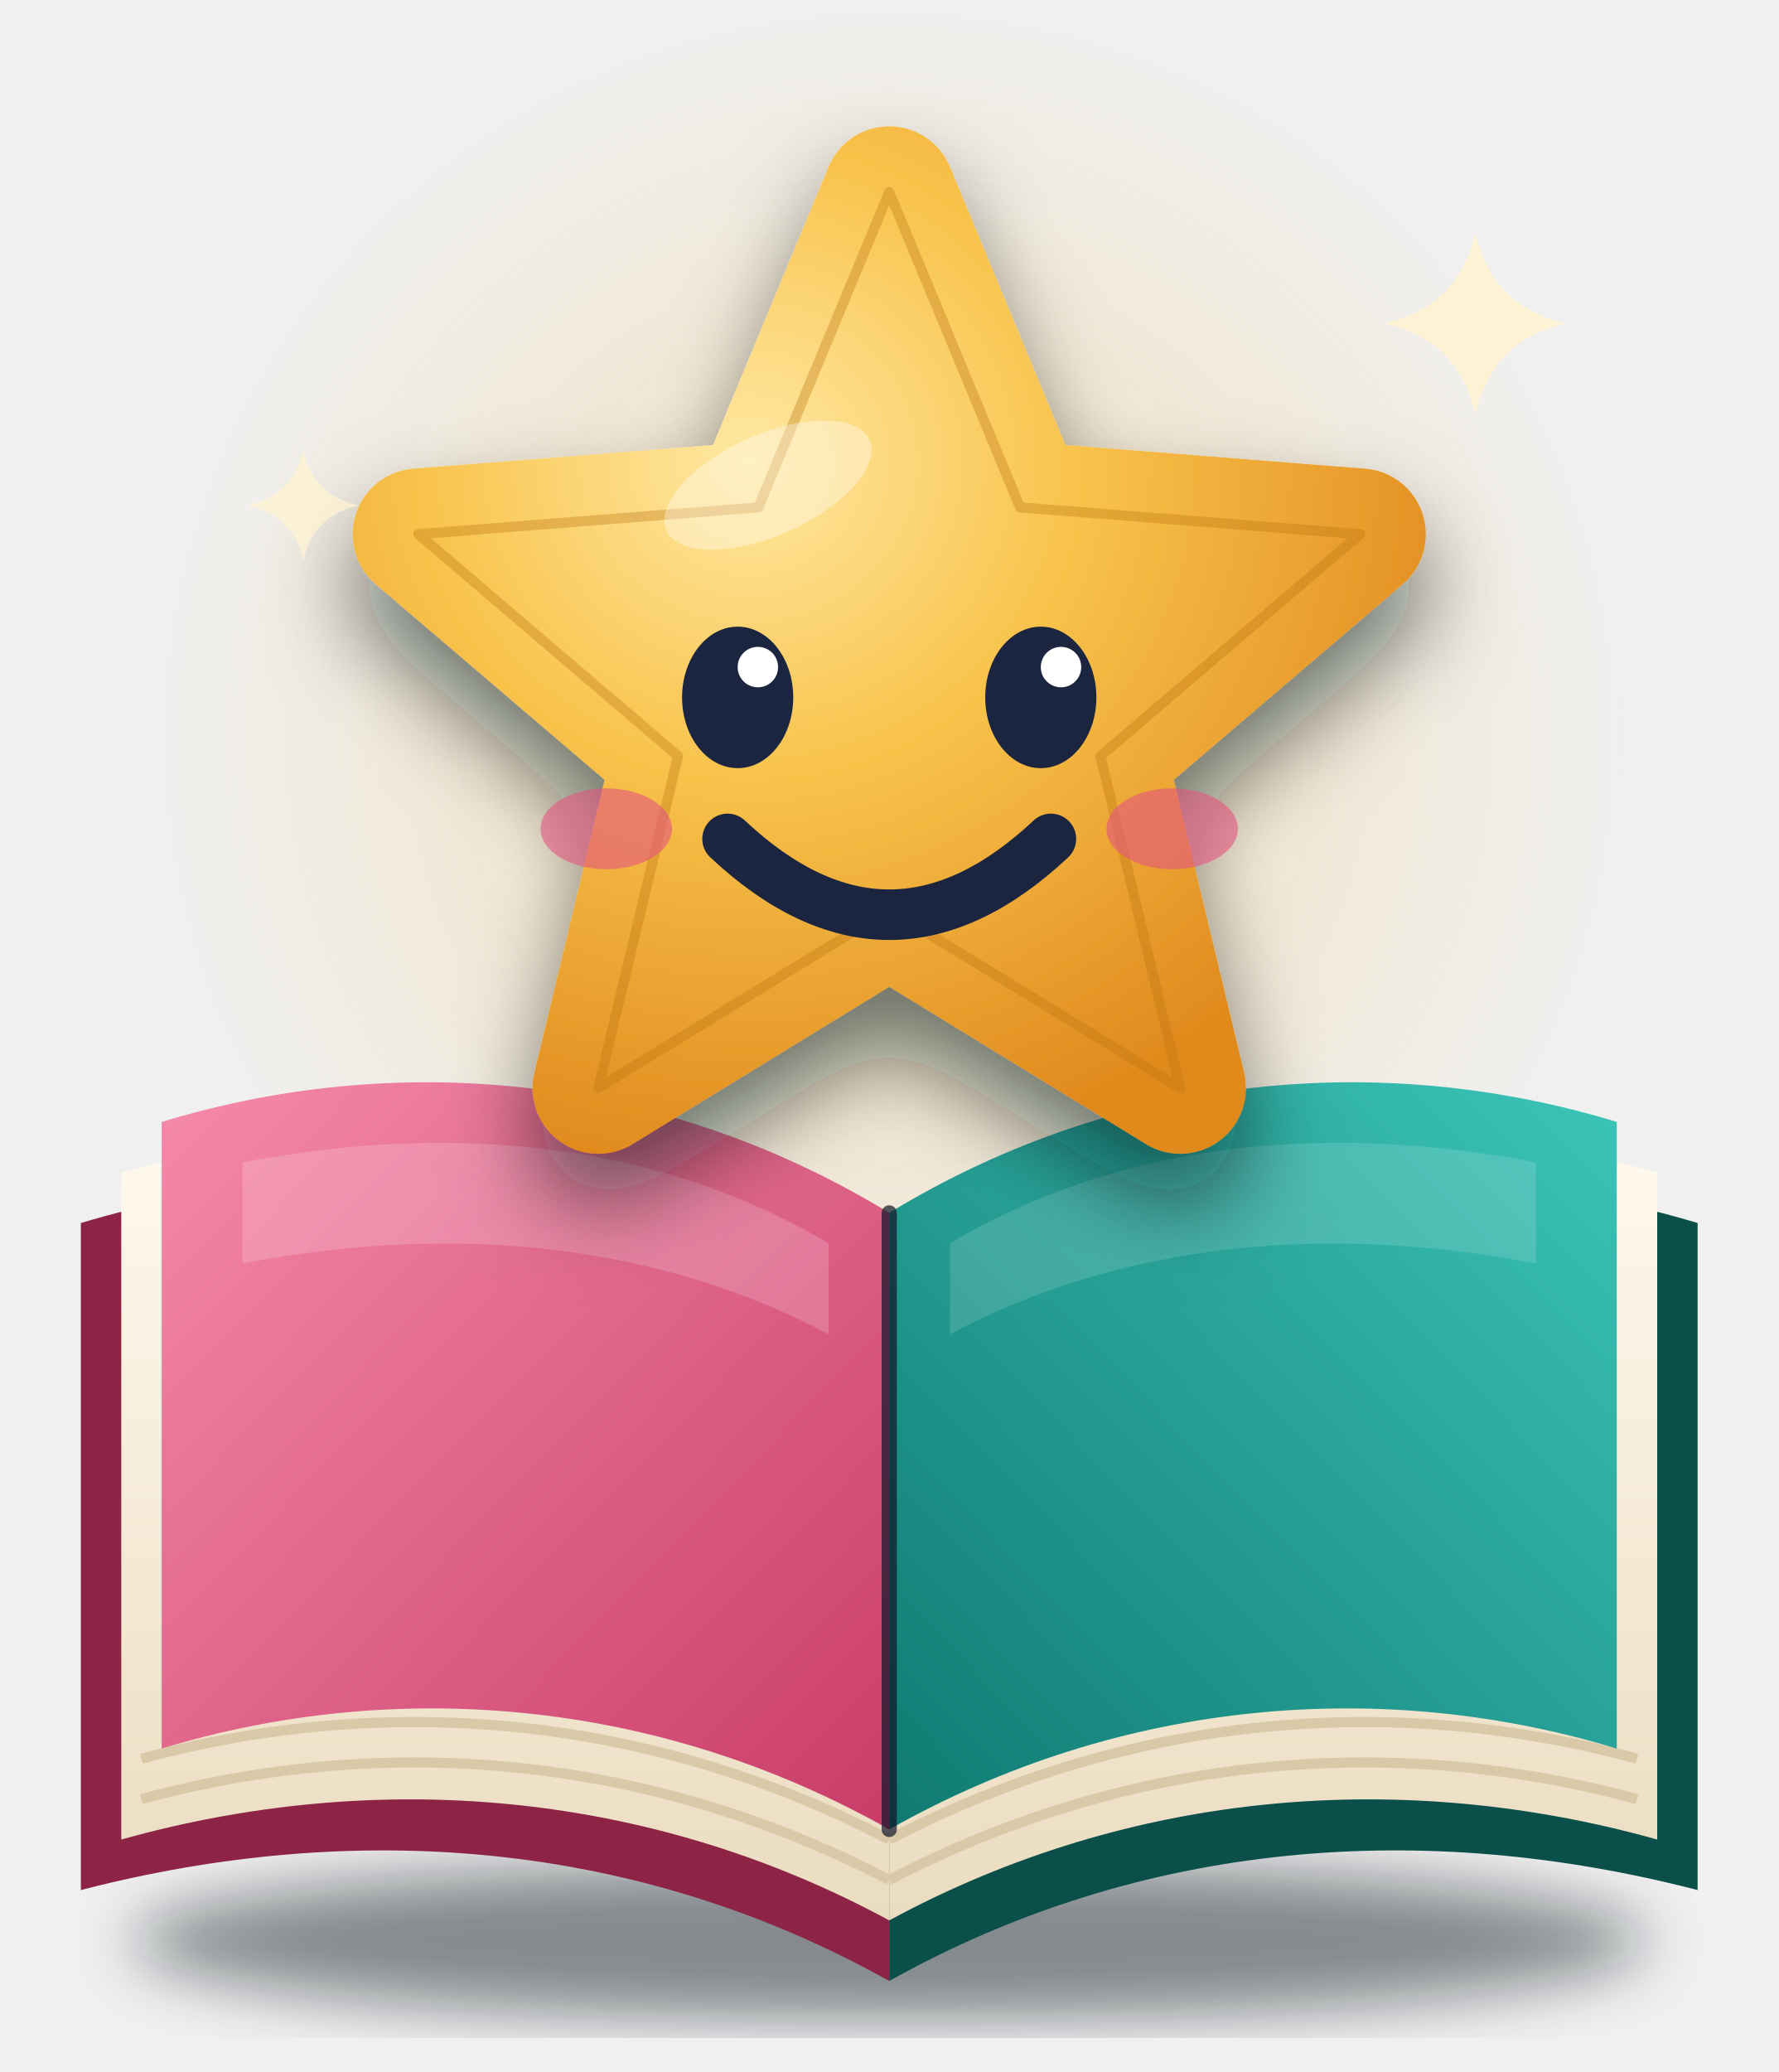
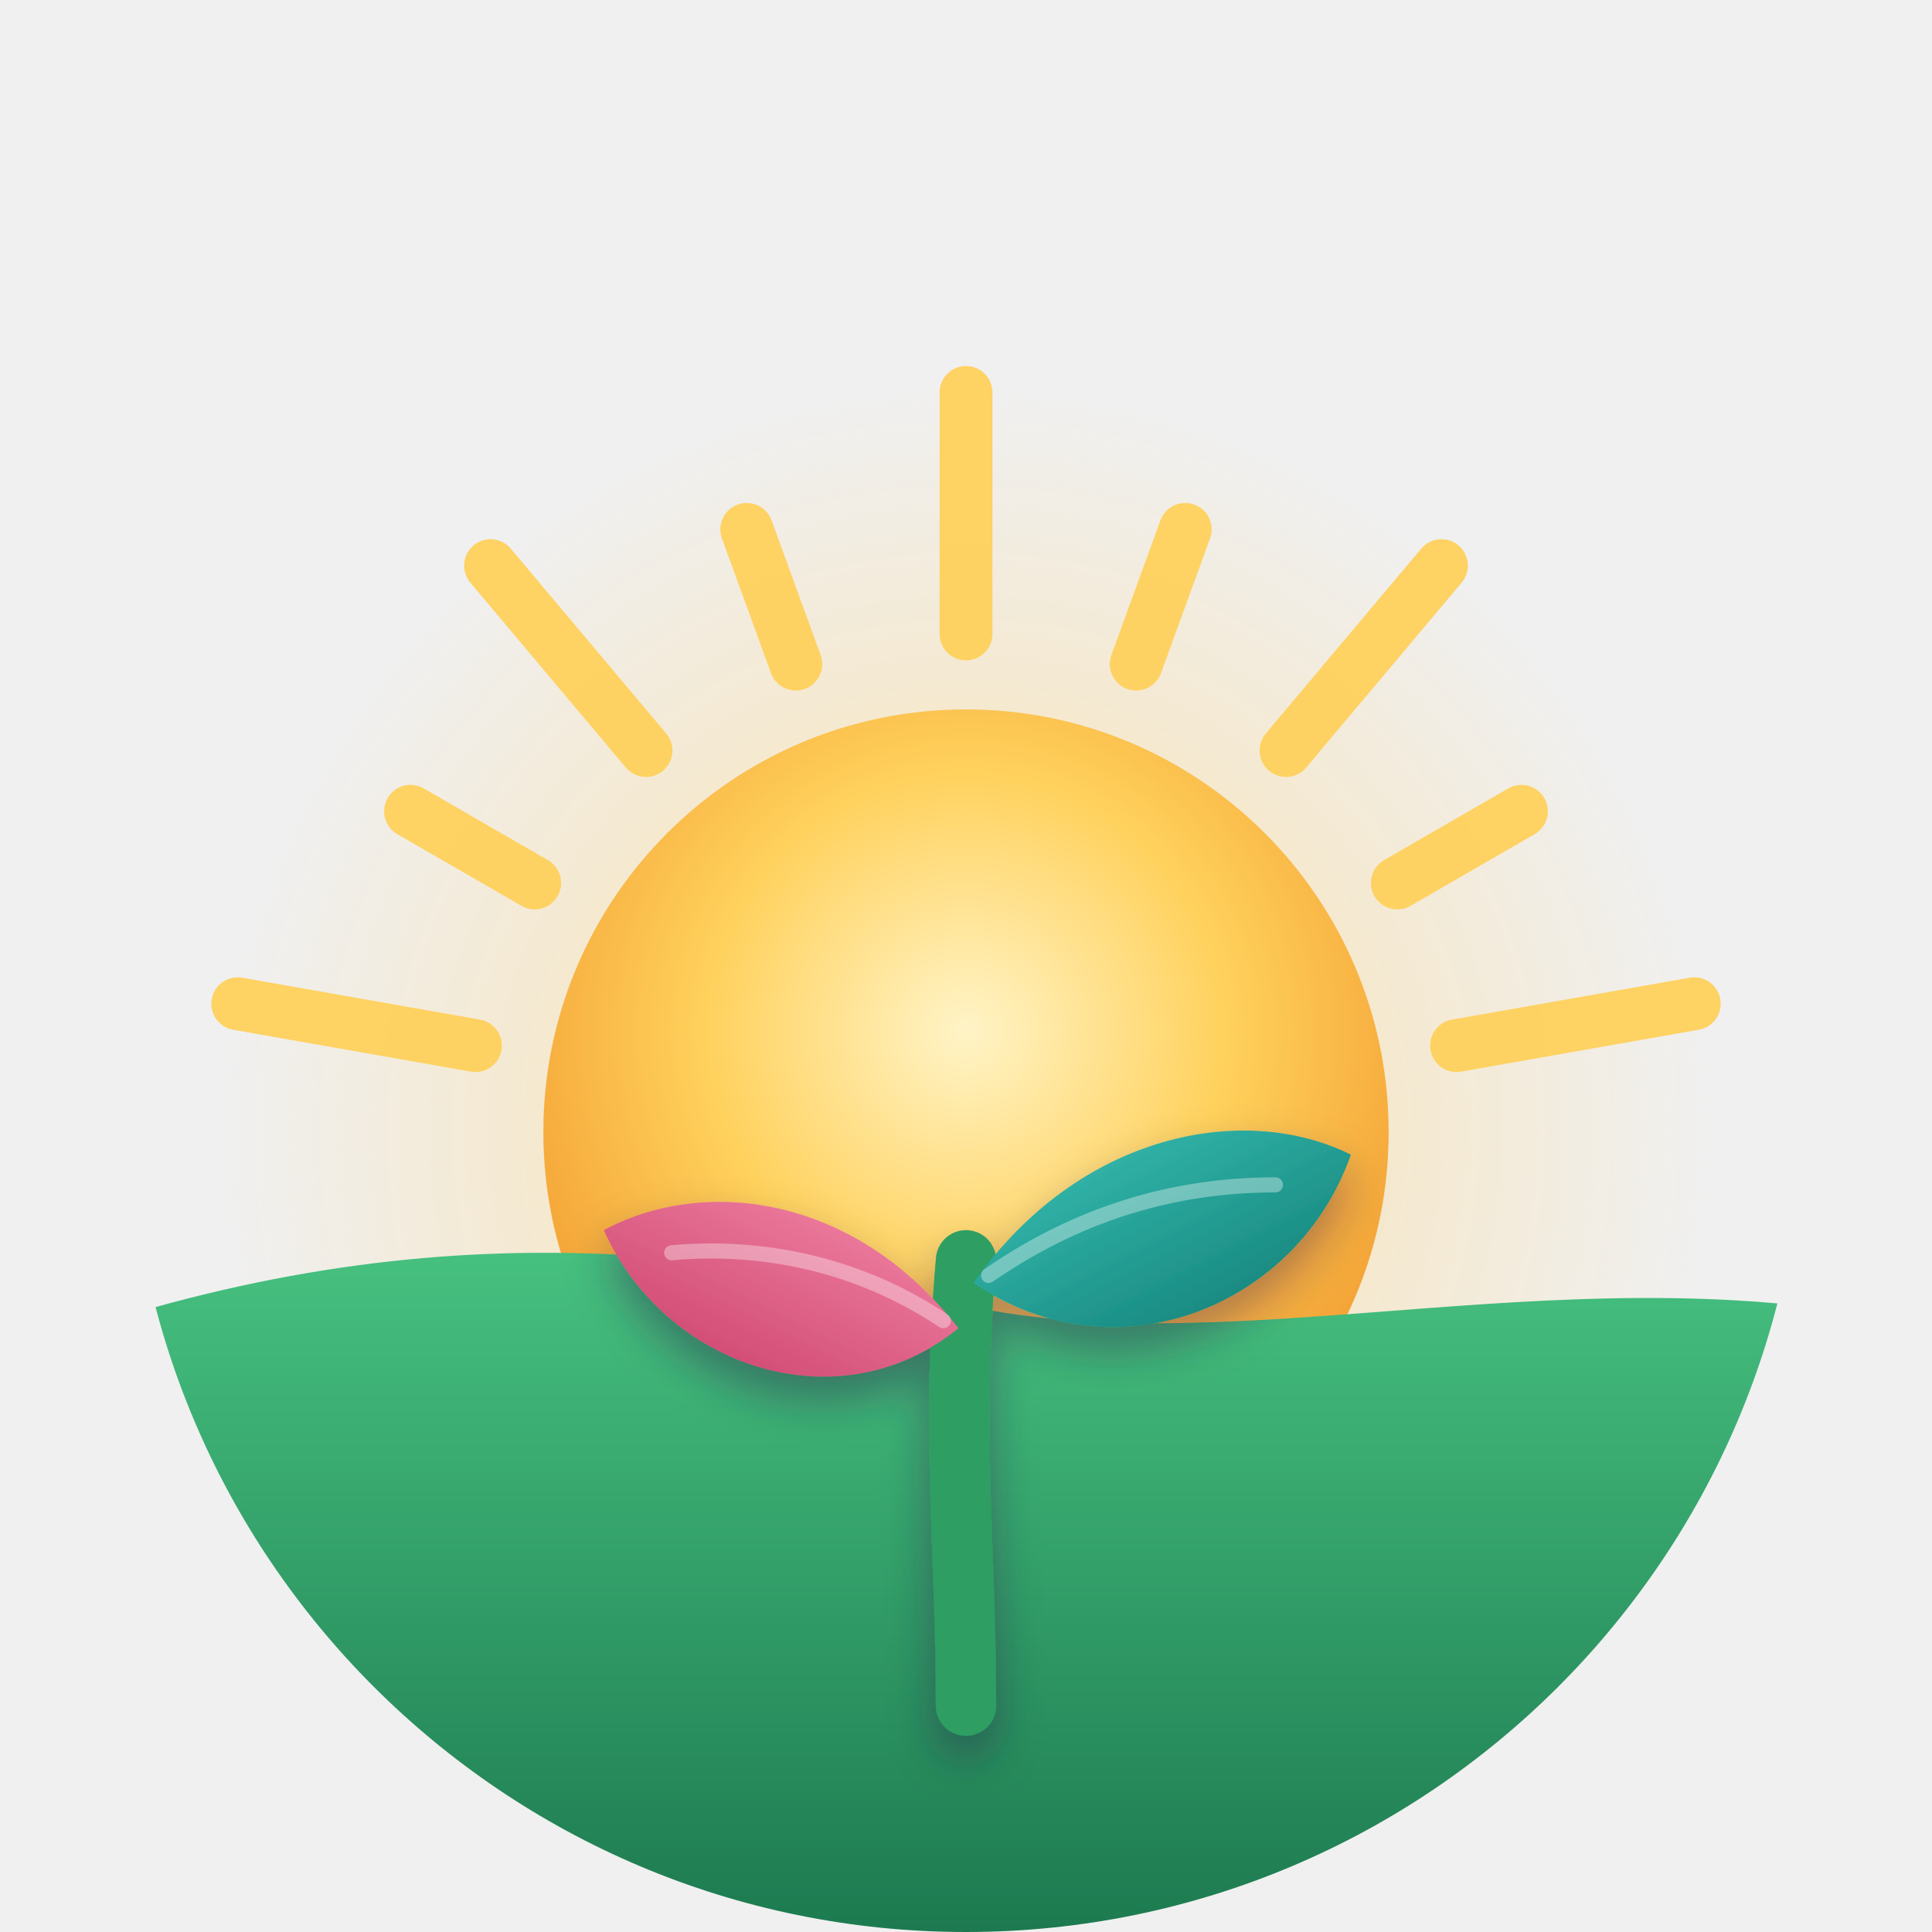
- <svg xmlns="http://www.w3.org/2000/svg" viewBox="80 40 352 410">
+ <svg xmlns="http://www.w3.org/2000/svg" viewBox="0 0 512 512" width="512" height="512">
  <defs>
-     <linearGradient id="bg" x1="0" y1="0" x2="0" y2="1">
-       <stop offset="0" stop-color="#2A3A68" />
-       <stop offset="1" stop-color="#121A31" />
+     <linearGradient id="sky" x1="0" y1="0" x2="0" y2="1">
+       <stop offset="0" stop-color="#1E2850" />
+       <stop offset=".45" stop-color="#4A3F86" />
+       <stop offset=".72" stop-color="#C9628A" />
+       <stop offset="1" stop-color="#FFB36B" />
    </linearGradient>
-     <radialGradient id="glow">
-       <stop offset="0" stop-color="#F7C65A" stop-opacity=".38" />
-       <stop offset="1" stop-color="#F7C65A" stop-opacity="0" />
+     <radialGradient id="sun" cx=".5" cy=".38" r=".62">
+       <stop offset="0" stop-color="#FFF4C7" />
+       <stop offset=".5" stop-color="#FFD15C" />
+       <stop offset="1" stop-color="#F29A2E" />
    </radialGradient>
-     <radialGradient id="gold" cx=".35" cy=".3" r=".8">
-       <stop offset="0" stop-color="#FFE9A3" />
-       <stop offset=".45" stop-color="#F8C24A" />
-       <stop offset="1" stop-color="#E08A1E" />
+     <radialGradient id="halo">
+       <stop offset="0" stop-color="#FFD98A" stop-opacity=".75" />
+       <stop offset="1" stop-color="#FFD98A" stop-opacity="0" />
    </radialGradient>
-     <linearGradient id="coral" x1="0" y1="0" x2="1" y2="1">
+     <linearGradient id="hill" x1="0" y1="0" x2="0" y2="1">
+       <stop offset="0" stop-color="#46C07F" />
+       <stop offset="1" stop-color="#1D7A50" />
+     </linearGradient>
+     <linearGradient id="coralLeaf" x1="1" y1="0" x2="0" y2="1">
      <stop offset="0" stop-color="#F58AAA" />
      <stop offset="1" stop-color="#C93C68" />
    </linearGradient>
-     <linearGradient id="teal" x1="1" y1="0" x2="0" y2="1">
+     <linearGradient id="tealLeaf" x1="0" y1="0" x2="1" y2="1">
      <stop offset="0" stop-color="#3CC4B8" />
      <stop offset="1" stop-color="#0F7A72" />
    </linearGradient>
-     <linearGradient id="paper" x1="0" y1="0" x2="0" y2="1">
-       <stop offset="0" stop-color="#FFF9EE" />
-       <stop offset="1" stop-color="#EADCC0" />
-     </linearGradient>
-     <linearGradient id="spine" x1="0" y1="0" x2="1" y2="0">
-       <stop offset="0" stop-color="#000" stop-opacity="0" />
-       <stop offset=".5" stop-color="#000" stop-opacity=".28" />
-       <stop offset="1" stop-color="#000" stop-opacity="0" />
-     </linearGradient>
-     <linearGradient id="sheen" x1="0" y1="0" x2="0" y2="1">
-       <stop offset="0" stop-color="#FFFFFF" stop-opacity=".10" />
-       <stop offset=".5" stop-color="#FFFFFF" stop-opacity="0" />
-     </linearGradient>
-     <filter id="drop" x="-30%" y="-30%" width="160%" height="170%">
-       <feDropShadow dx="0" dy="10" stdDeviation="9" flood-color="#060A16" flood-opacity=".55" />
-     </filter>
-     <filter id="blur">
-       <feGaussianBlur stdDeviation="6" />
+     <filter id="soft" x="-20%" y="-20%" width="140%" height="140%">
+       <feDropShadow dx="0" dy="6" stdDeviation="6" flood-color="#2A1240" flood-opacity=".35" />
    </filter>
  </defs>
-   <circle cx="256" cy="186" r="150" fill="url(#glow)" />
-   <ellipse cx="256" cy="424" rx="150" ry="16" fill="#060A16" opacity=".45" filter="url(#blur)" />
-   <path d="M256 300 C206 270 150 266 96 282 L96 414 C150 400 206 404 256 432 Z" fill="#8E2445" />
-   <path d="M256 300 C306 270 362 266 416 282 L416 414 C362 400 306 404 256 432 Z" fill="#0A4F4A" />
-   <path d="M256 290 C208 262 154 258 104 272 L104 404 C154 390 208 394 256 420 Z" fill="url(#paper)" />
-   <path d="M256 290 C304 262 358 258 408 272 L408 404 C358 390 304 394 256 420 Z" fill="url(#paper)" />
-   <path d="M108 396 C156 383 208 387 256 412 M108 388 C156 375 208 379 256 404" stroke="#D9C9A8" stroke-width="2" fill="none" />
-   <path d="M404 396 C356 383 304 387 256 412 M404 388 C356 375 304 379 256 404" stroke="#D9C9A8" stroke-width="2" fill="none" />
-   <path d="M256 280 C210 252 158 248 112 262 L112 386 C158 372 210 376 256 402 Z" fill="url(#coral)" />
-   <path d="M256 280 C302 252 354 248 400 262 L400 386 C354 372 302 376 256 402 Z" fill="url(#teal)" />
-   <path d="M244 286 C210 266 170 262 128 270 L128 290 C170 282 210 286 244 304 Z" fill="#FFFFFF" opacity=".18" />
-   <path d="M268 286 C302 266 342 262 384 270 L384 290 C342 282 302 286 268 304 Z" fill="#FFFFFF" opacity=".14" />
-   <path d="M256 280 L256 402" stroke="url(#spine)" stroke-width="22" />
-   <path d="M256 280 L256 402" stroke="#0E1426" stroke-width="3" stroke-linecap="round" opacity=".7" />
-   <g filter="url(#drop)">
-     <polygon points="256.0,78.0 281.9,140.4 349.2,145.7 297.8,189.6 313.6,255.3 256.0,220.0 198.4,255.3 214.2,189.6 162.8,145.7 230.1,140.4" fill="url(#gold)" stroke="url(#gold)" stroke-width="26" stroke-linejoin="round" />
+   <defs>
+     <clipPath id="disc">
+       <circle cx="256" cy="290" r="222" />
+     </clipPath>
+   </defs>
+   <g clip-path="url(#disc)">
+     <circle cx="256" cy="300" r="200" fill="url(#halo)" />
+     <g stroke="#FFD15C" stroke-width="14" stroke-linecap="round" opacity=".95">
+       <line x1="126.0" y1="277.1" x2="63.0" y2="266.0" />
+       <line x1="141.7" y1="234.0" x2="108.8" y2="215.0" />
+       <line x1="171.2" y1="198.9" x2="130.0" y2="149.9" />
+       <line x1="210.9" y1="176.0" x2="197.9" y2="140.3" />
+       <line x1="256.0" y1="168.0" x2="256.0" y2="104.0" />
+       <line x1="301.1" y1="176.0" x2="314.1" y2="140.3" />
+       <line x1="340.8" y1="198.9" x2="382.0" y2="149.9" />
+       <line x1="370.3" y1="234.0" x2="403.2" y2="215.0" />
+       <line x1="386.0" y1="277.1" x2="449.0" y2="266.0" />
+     </g>
+     <circle cx="256" cy="300" r="112" fill="url(#sun)" />
+     <path d="M0 360 C110 318 190 332 256 346 C330 362 420 330 512 352 L512 512 L0 512 Z" fill="url(#hill)" />
+     <g filter="url(#soft)">
+       <path d="M256 452 C256 410 252 380 256 334" stroke="#2E9E62" stroke-width="16" stroke-linecap="round" fill="none" />
+       <path d="M254 352 C226 316 186 312 160 326 C176 362 222 378 254 352 Z" fill="url(#coralLeaf)" />
+       <path d="M258 340 C286 300 330 292 358 306 C344 346 296 366 258 340 Z" fill="url(#tealLeaf)" />
+       <path d="M250 350 C226 334 200 330 178 332" stroke="#FFFFFF" stroke-opacity=".35" stroke-width="4" stroke-linecap="round" fill="none" />
+       <path d="M262 338 C288 320 314 314 338 314" stroke="#FFFFFF" stroke-opacity=".35" stroke-width="4" stroke-linecap="round" fill="none" />
+     </g>
  </g>
-   <polygon points="256.0,78.0 281.9,140.4 349.2,145.7 297.8,189.6 313.6,255.3 256.0,220.0 198.4,255.3 214.2,189.6 162.8,145.7 230.1,140.4" fill="none" stroke="#B9740F" stroke-width="2" stroke-linejoin="round" opacity=".35" transform="translate(0 0)" />
-   <ellipse cx="232" cy="136" rx="22" ry="10" fill="#FFFFFF" opacity=".35" transform="rotate(-24 232 136)" />
-   <ellipse cx="226" cy="178" rx="11" ry="14" fill="#1B2540" />
-   <ellipse cx="286" cy="178" rx="11" ry="14" fill="#1B2540" />
-   <circle cx="230" cy="172" r="4" fill="#FFFFFF" />
-   <circle cx="290" cy="172" r="4" fill="#FFFFFF" />
-   <path d="M224 206 Q256 236 288 206" fill="none" stroke="#1B2540" stroke-width="10" stroke-linecap="round" />
-   <ellipse cx="200" cy="204" rx="13" ry="8" fill="#E2557E" opacity=".6" />
-   <ellipse cx="312" cy="204" rx="13" ry="8" fill="#E2557E" opacity=".6" />
-   <path d="M372 86 Q375.24 100.76 390 104 Q375.24 107.24 372 122 Q368.76 107.24 354 104 Q368.76 100.76 372 86Z" fill="#FFF3D1" opacity=".9" />
-   <path d="M140 129 Q141.98 138.02 151 140 Q141.98 141.98 140 151 Q138.02 141.98 129 140 Q138.02 138.02 140 129Z" fill="#FFF3D1" opacity=".75" />
</svg>
